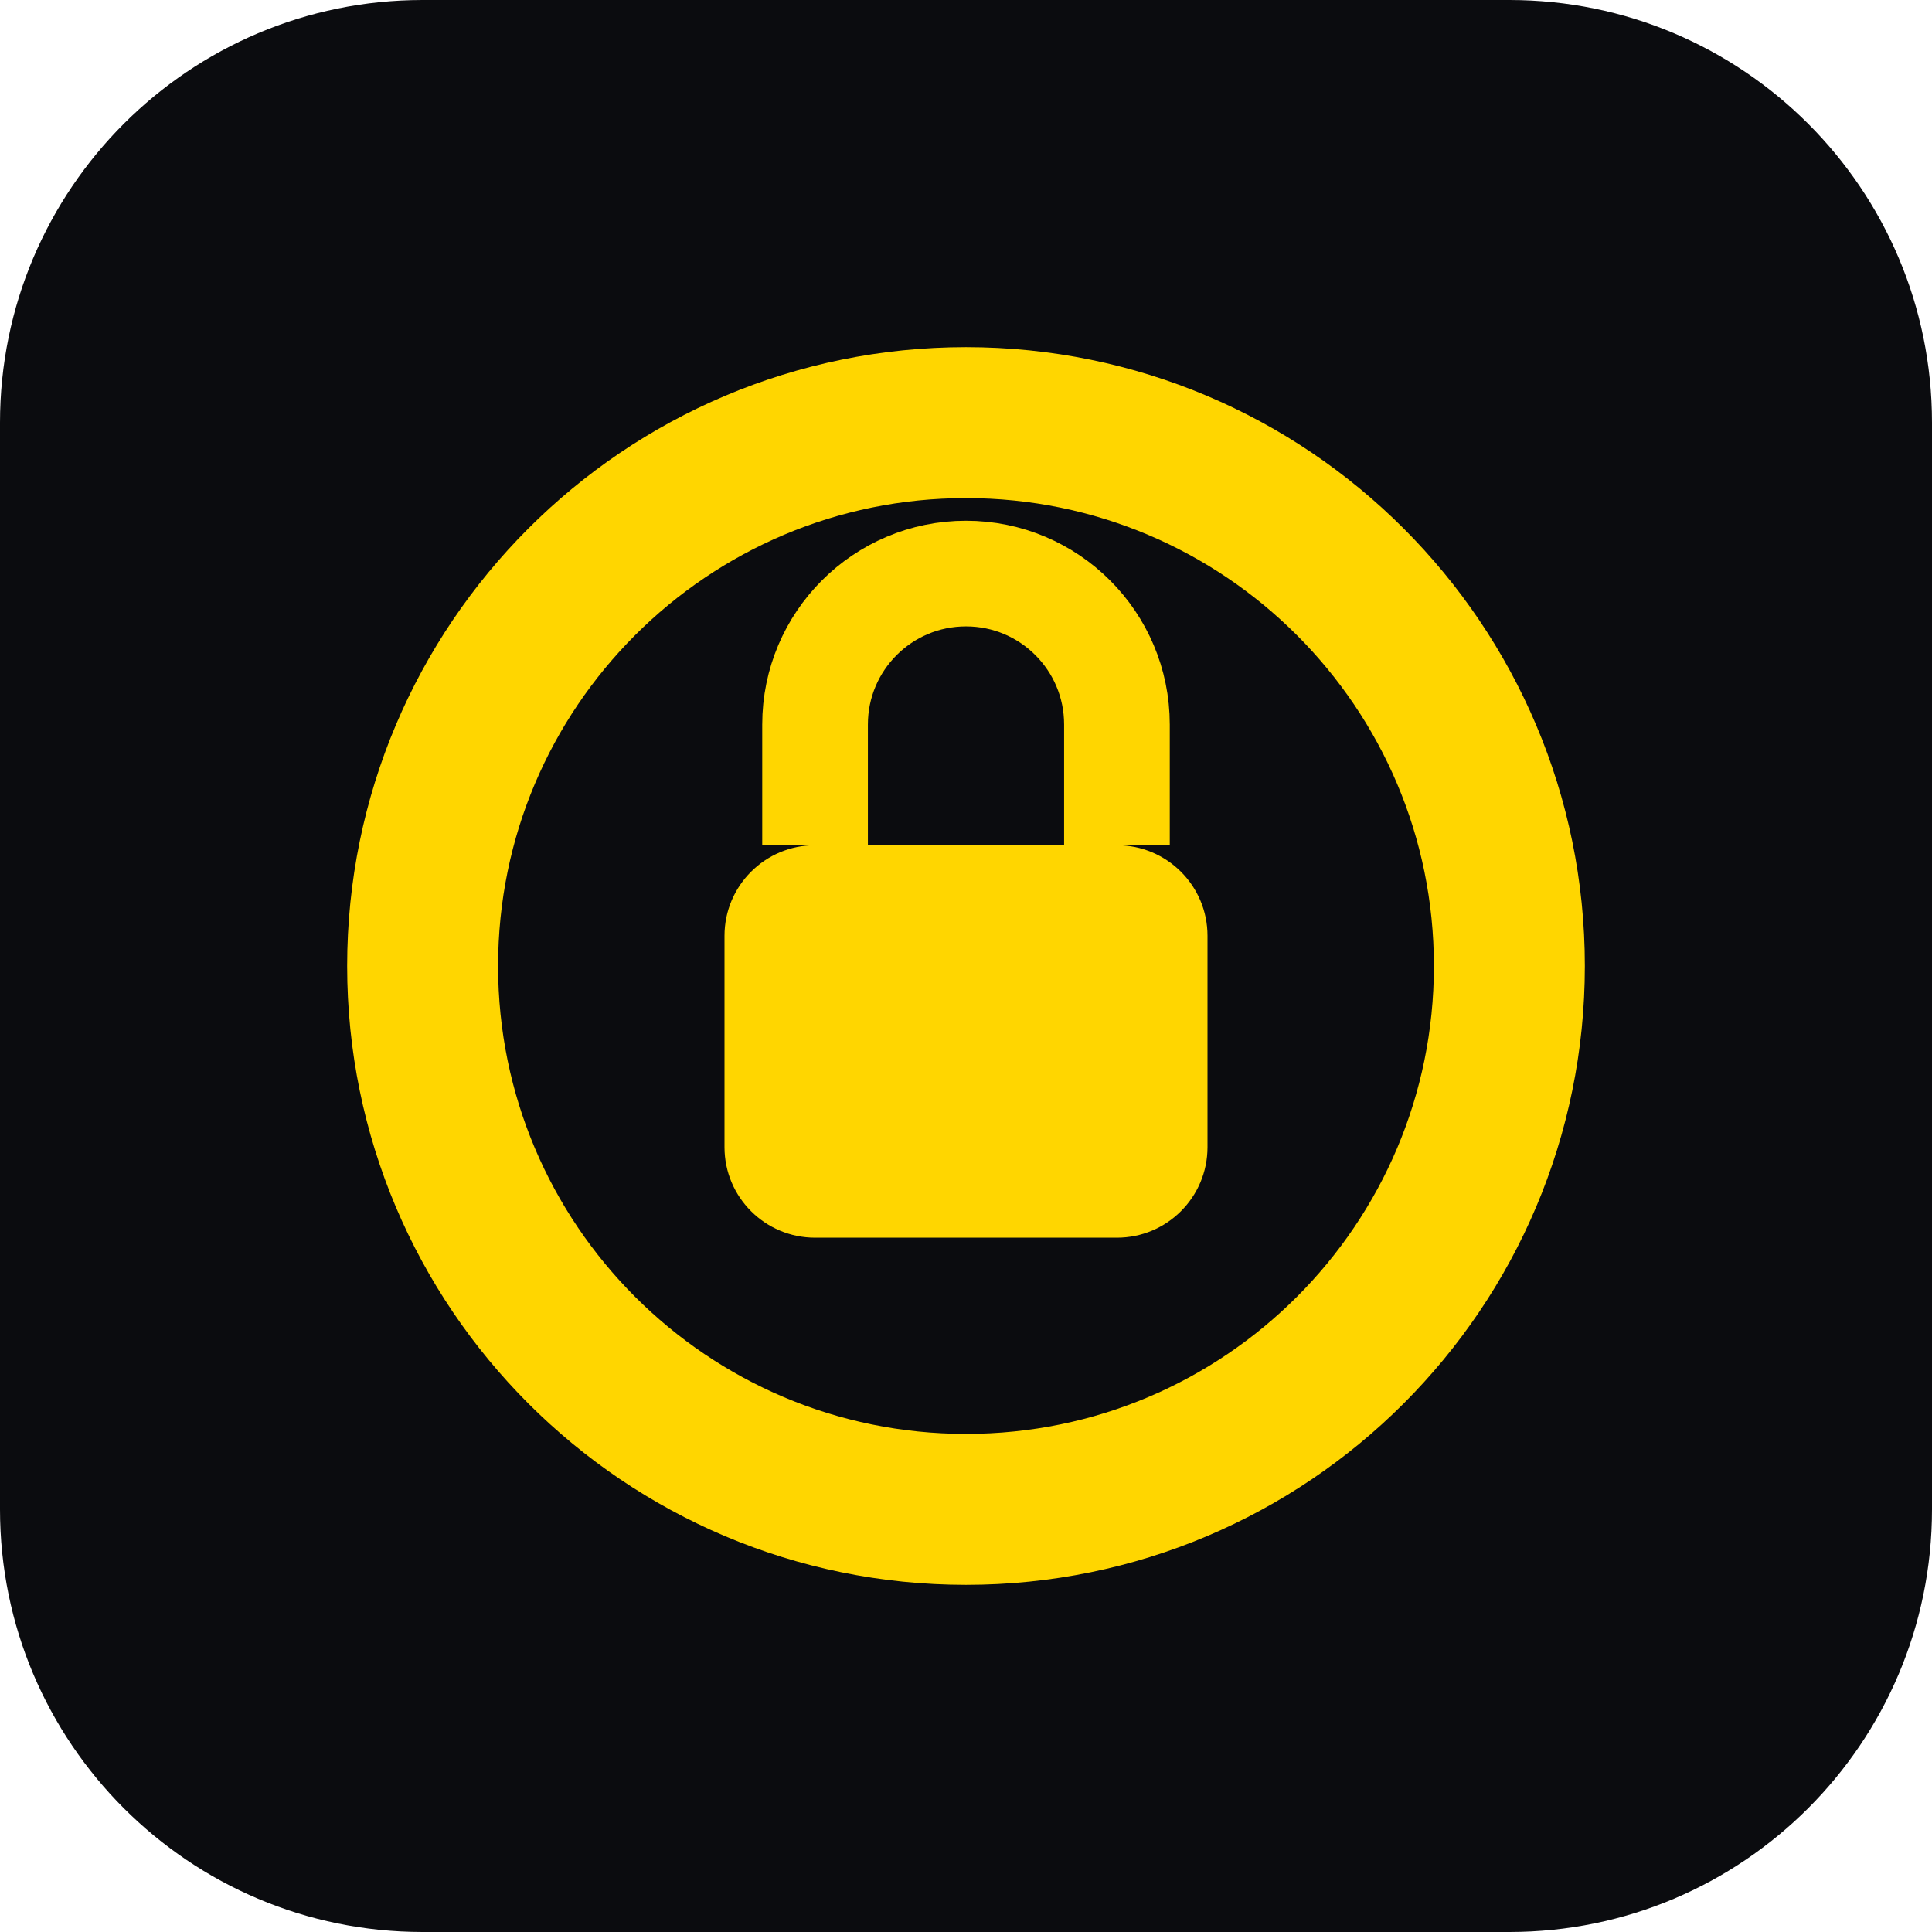
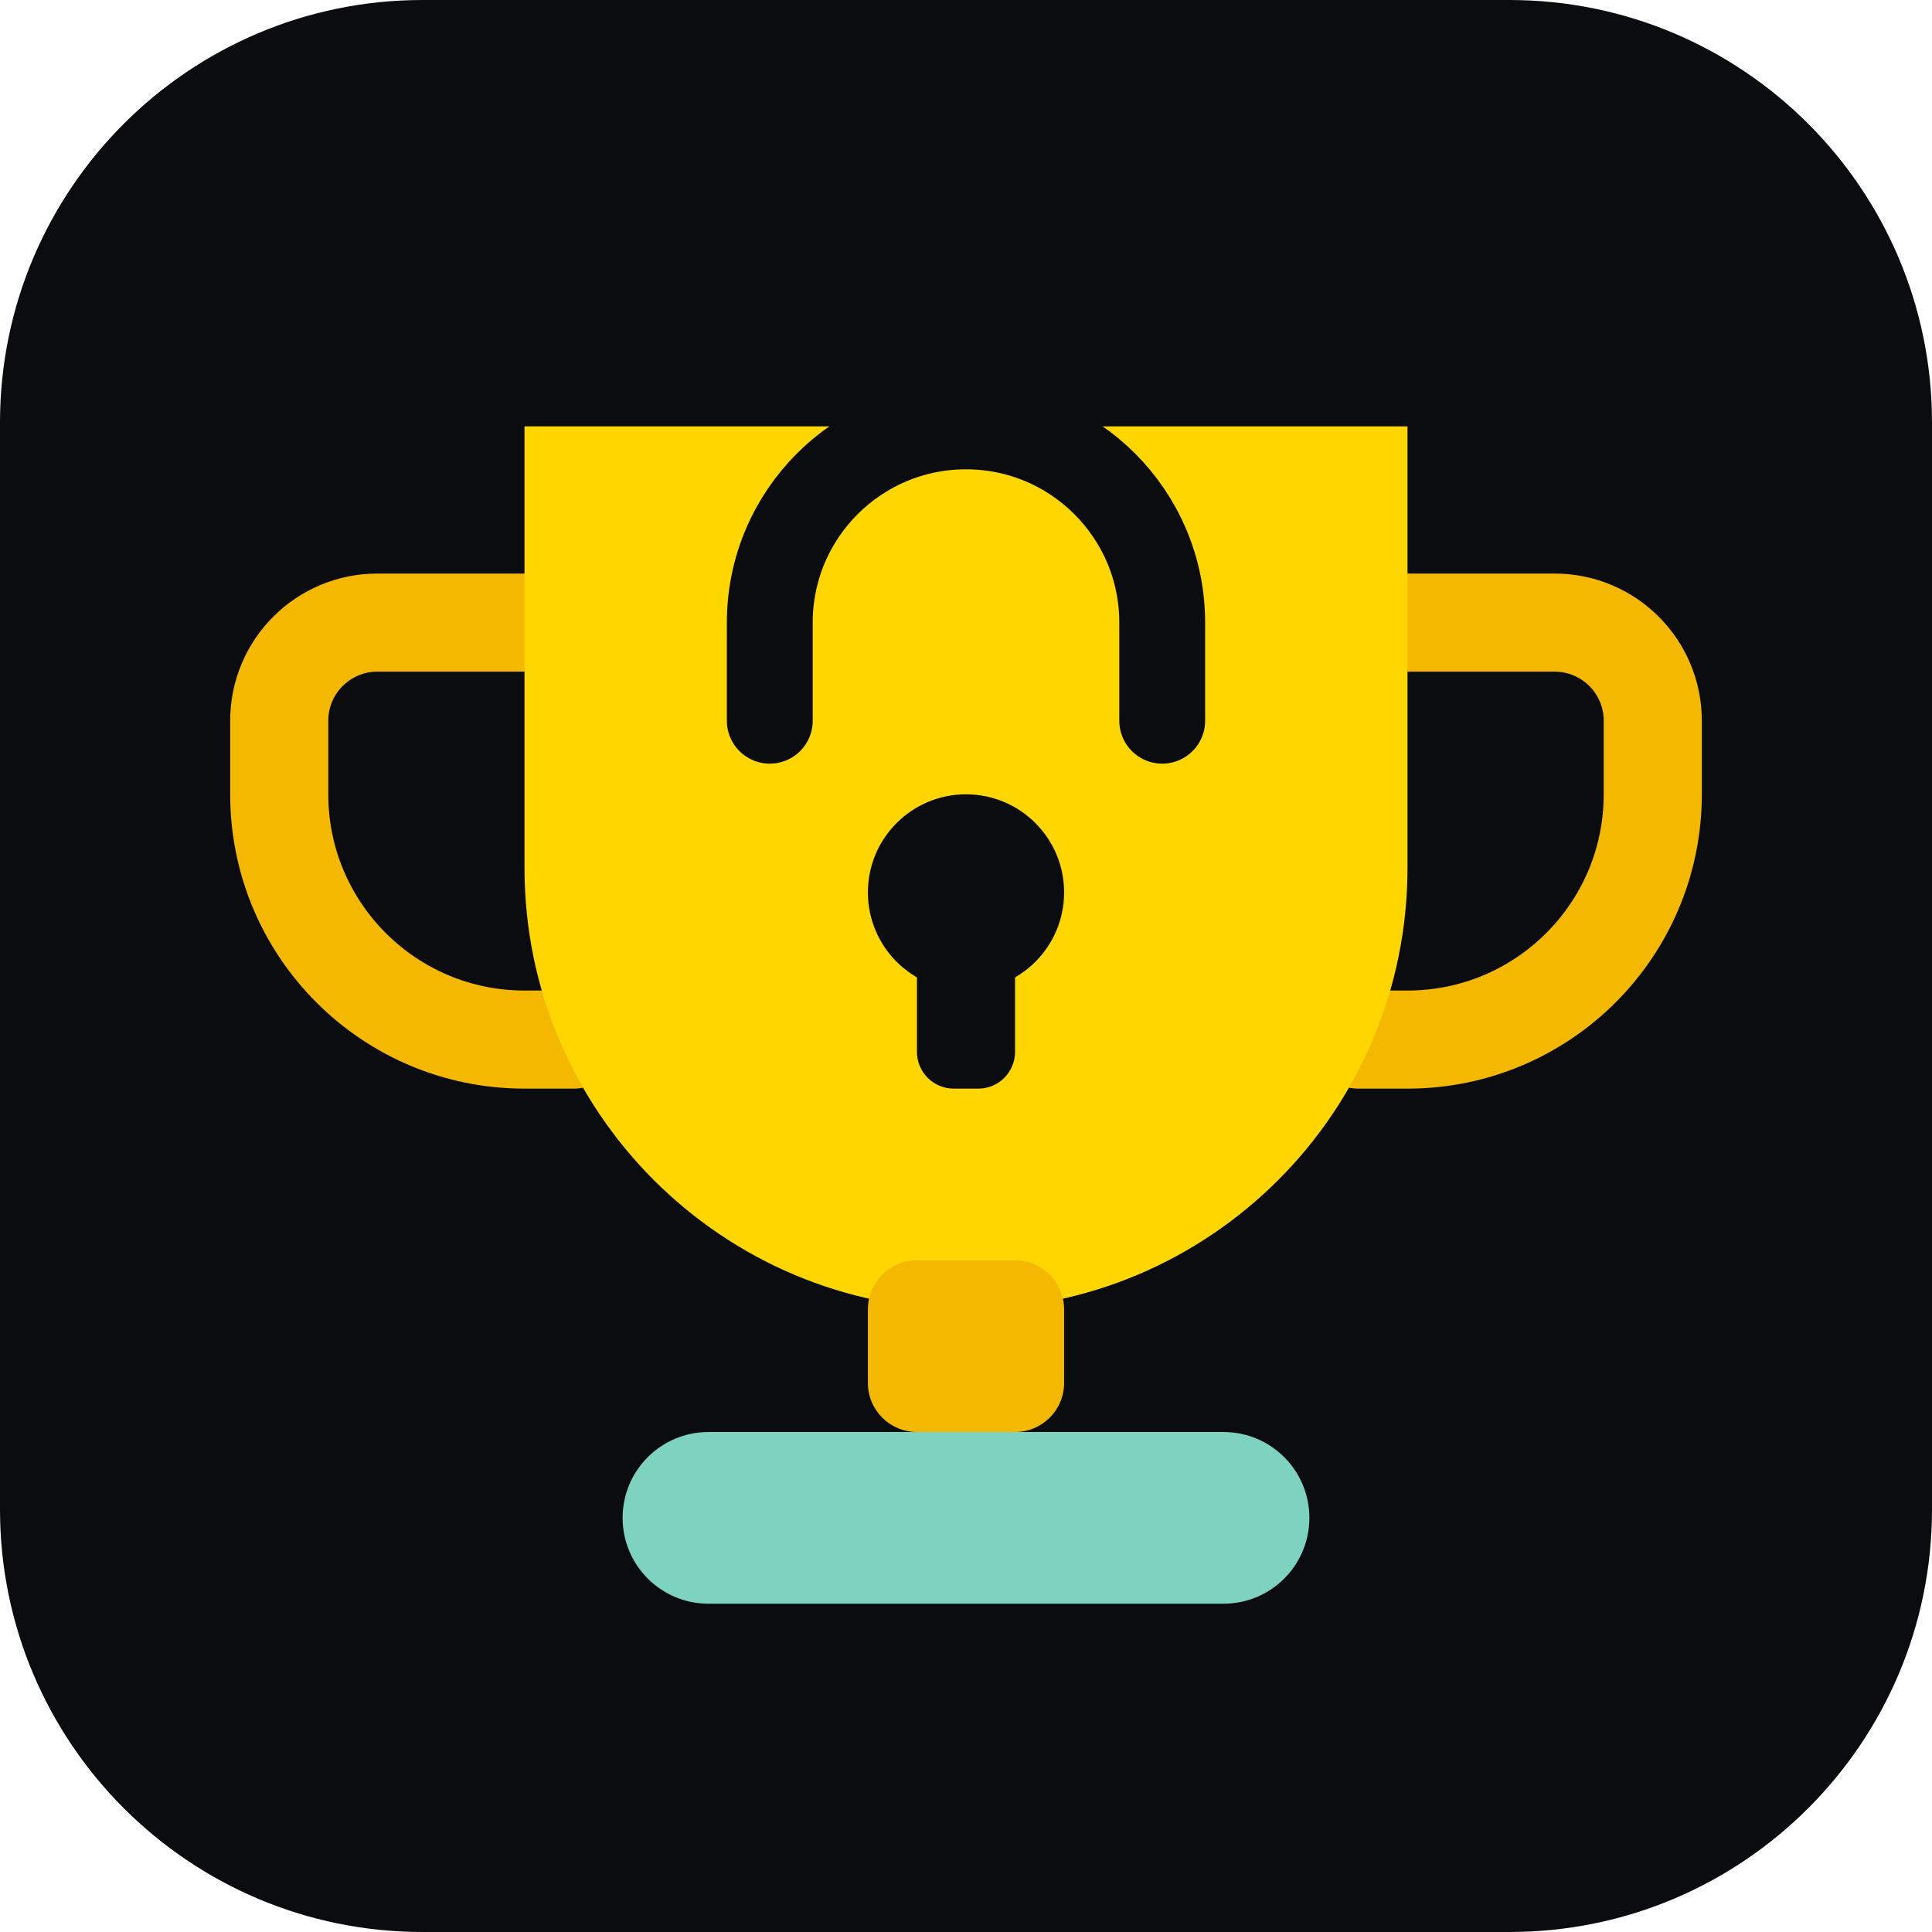
<svg xmlns="http://www.w3.org/2000/svg" viewBox="0 0 64 64">
  <rect width="64" height="64" rx="14" fill="#0b0c0f" />
-   <circle cx="32" cy="32" r="18" fill="none" stroke="#FFD600" stroke-width="5" />
-   <rect x="24" y="28" width="16" height="13" rx="3" fill="#FFD600" />
-   <path d="M27 28v-4a5 5 0 0 1 10 0v4" fill="none" stroke="#FFD600" stroke-width="3.5" />
+   <g transform="translate(6 6) scale(0.8125)">
+     <path d="M14 18 H8 a4 4 0 0 0 -4 4 v3 a10 10 0 0 0 10 10 h2" fill="none" stroke="#F5B800" stroke-width="4" stroke-linecap="round" />
+     <path d="M50 18 H56 a4 4 0 0 1 4 4 v3 a10 10 0 0 1 -10 10 h-2" fill="none" stroke="#F5B800" stroke-width="4" stroke-linecap="round" />
+     <path d="M14 10 h36 v18 a18 18 0 0 1 -36 0 z" fill="#FFD600" />
+     <path d="M24 22 v-4 a8 8 0 0 1 16 0 v4" fill="none" stroke="#0b0c0f" stroke-width="3.5" stroke-linecap="round" />
+     <circle cx="32" cy="29" r="4" fill="#0b0c0f" />
+     <rect x="30" y="30" width="4" height="7" rx="1.5" fill="#0b0c0f" />
+     <rect x="28" y="44" width="8" height="7" rx="2" fill="#F5B800" />
+     <rect x="18" y="51" width="28" height="7" rx="3.5" fill="#7DD3C0" />
+   </g>
</svg>
